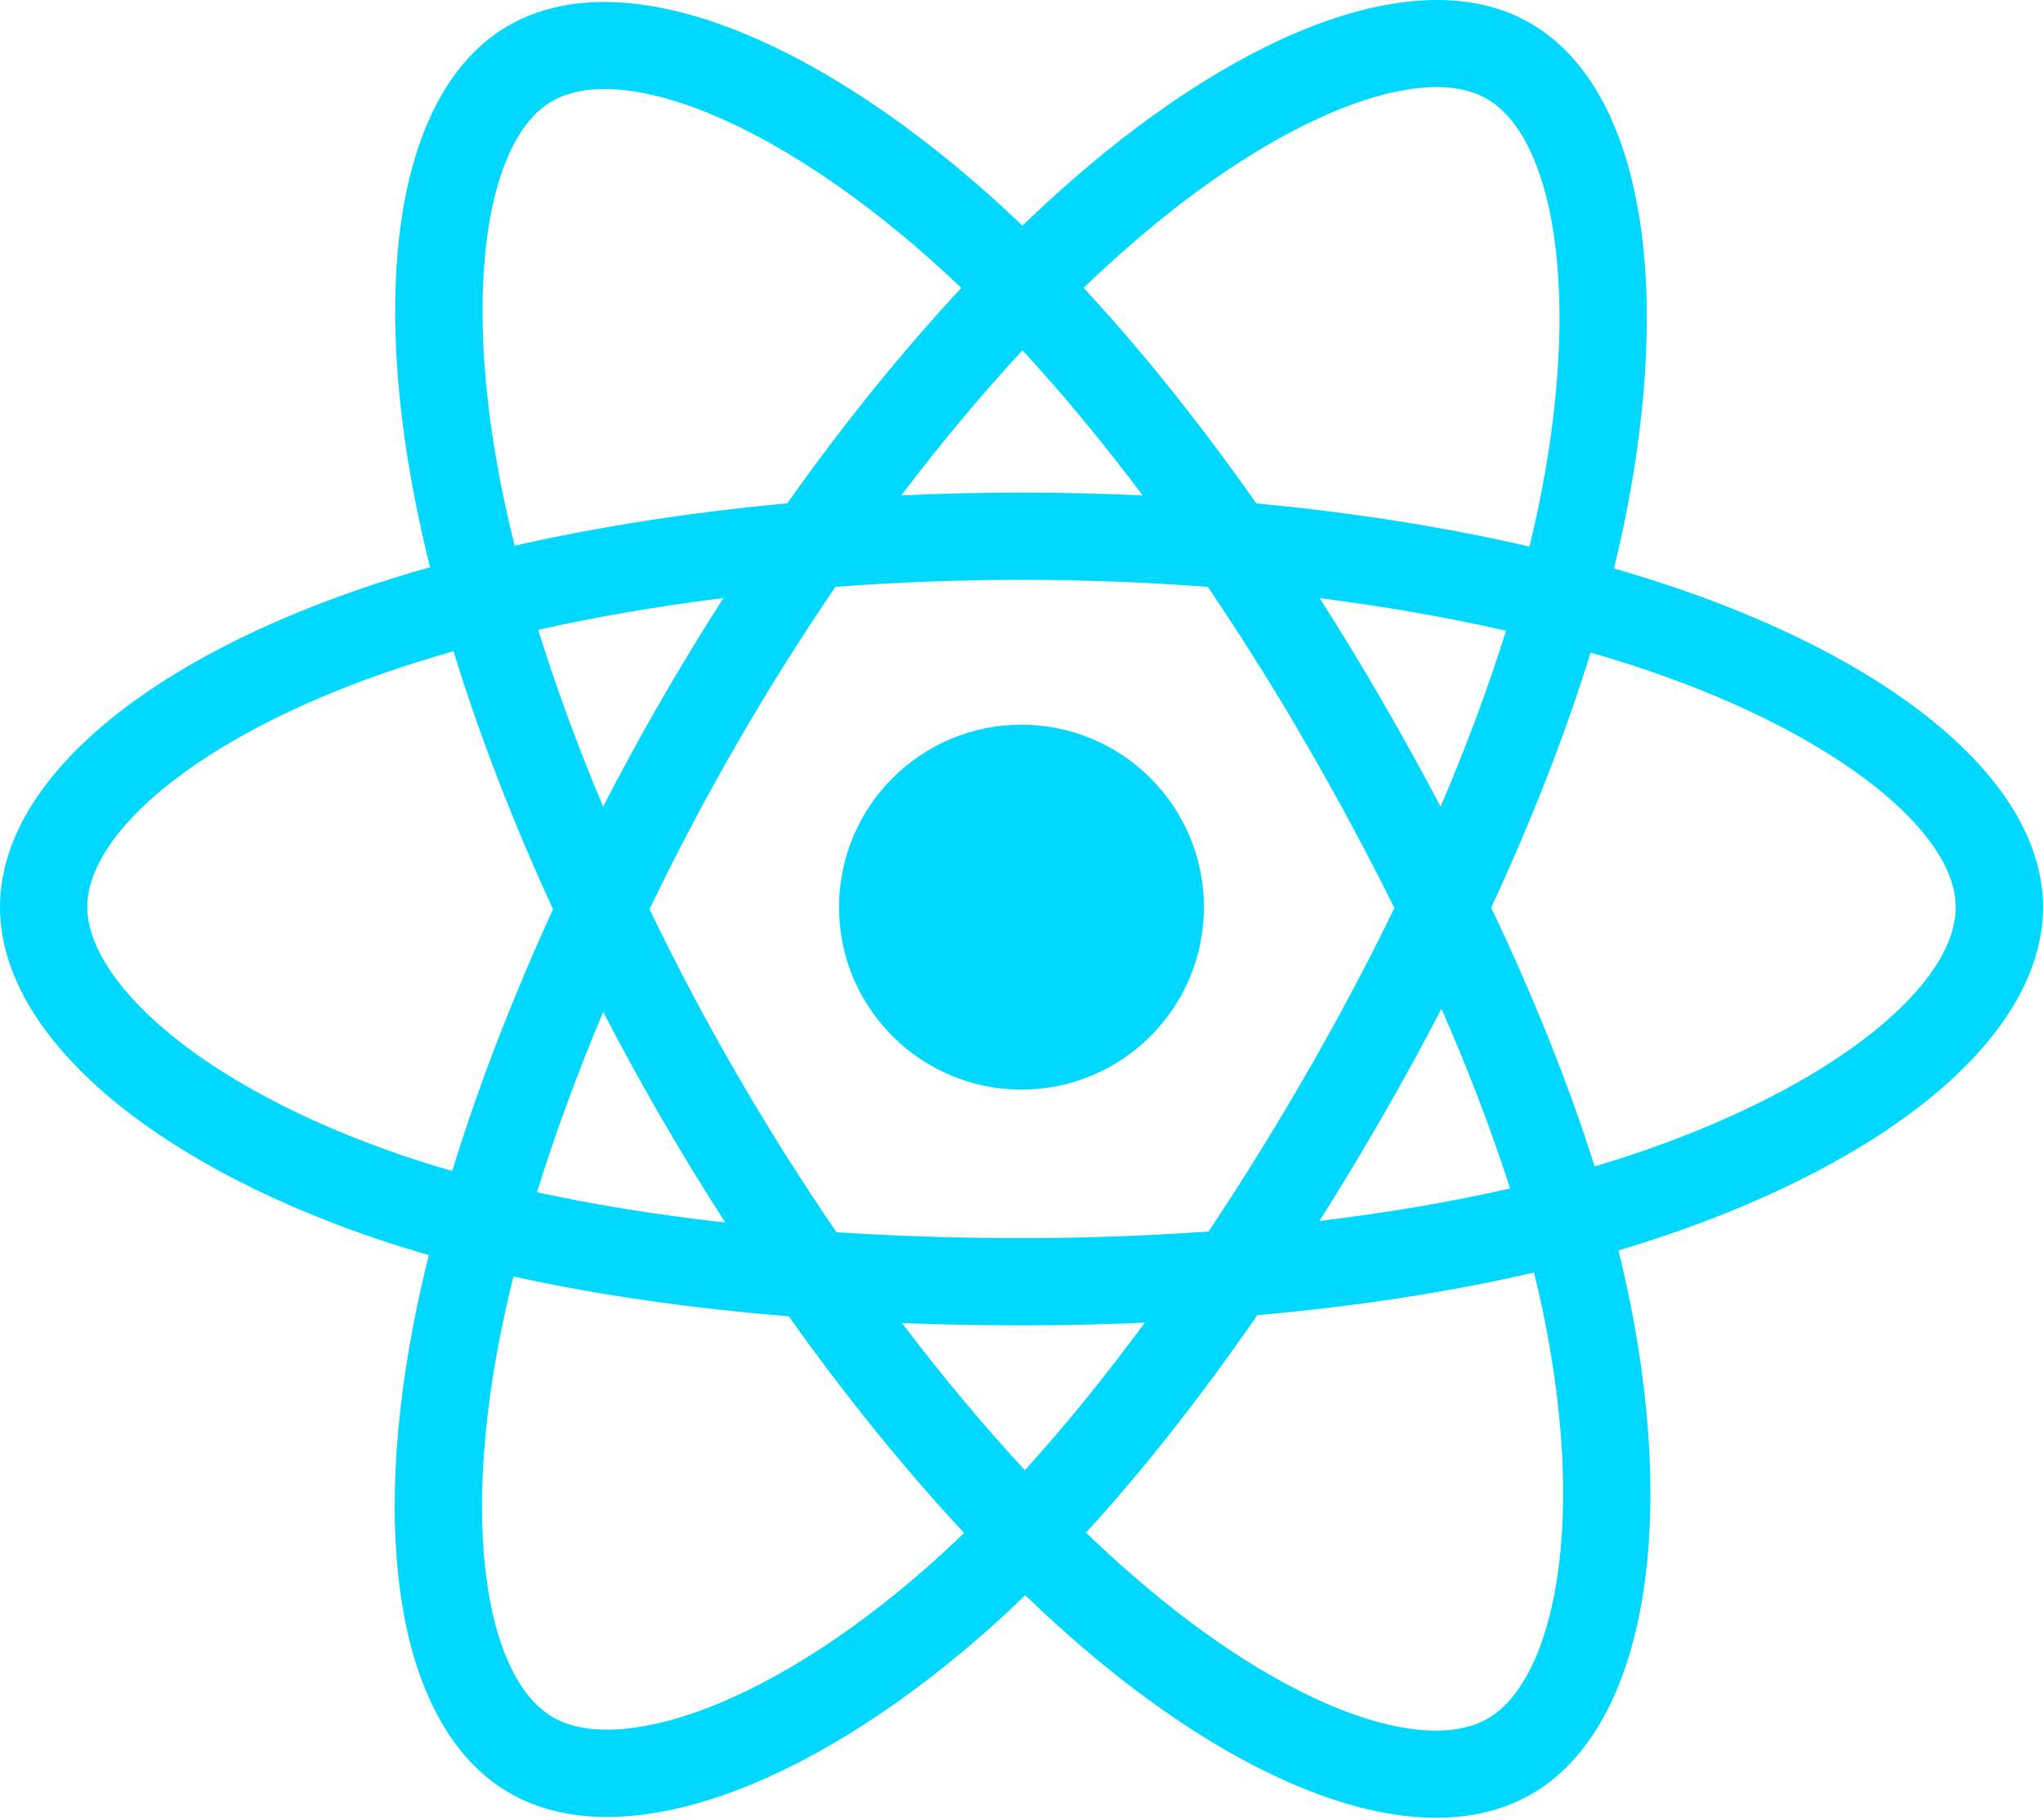
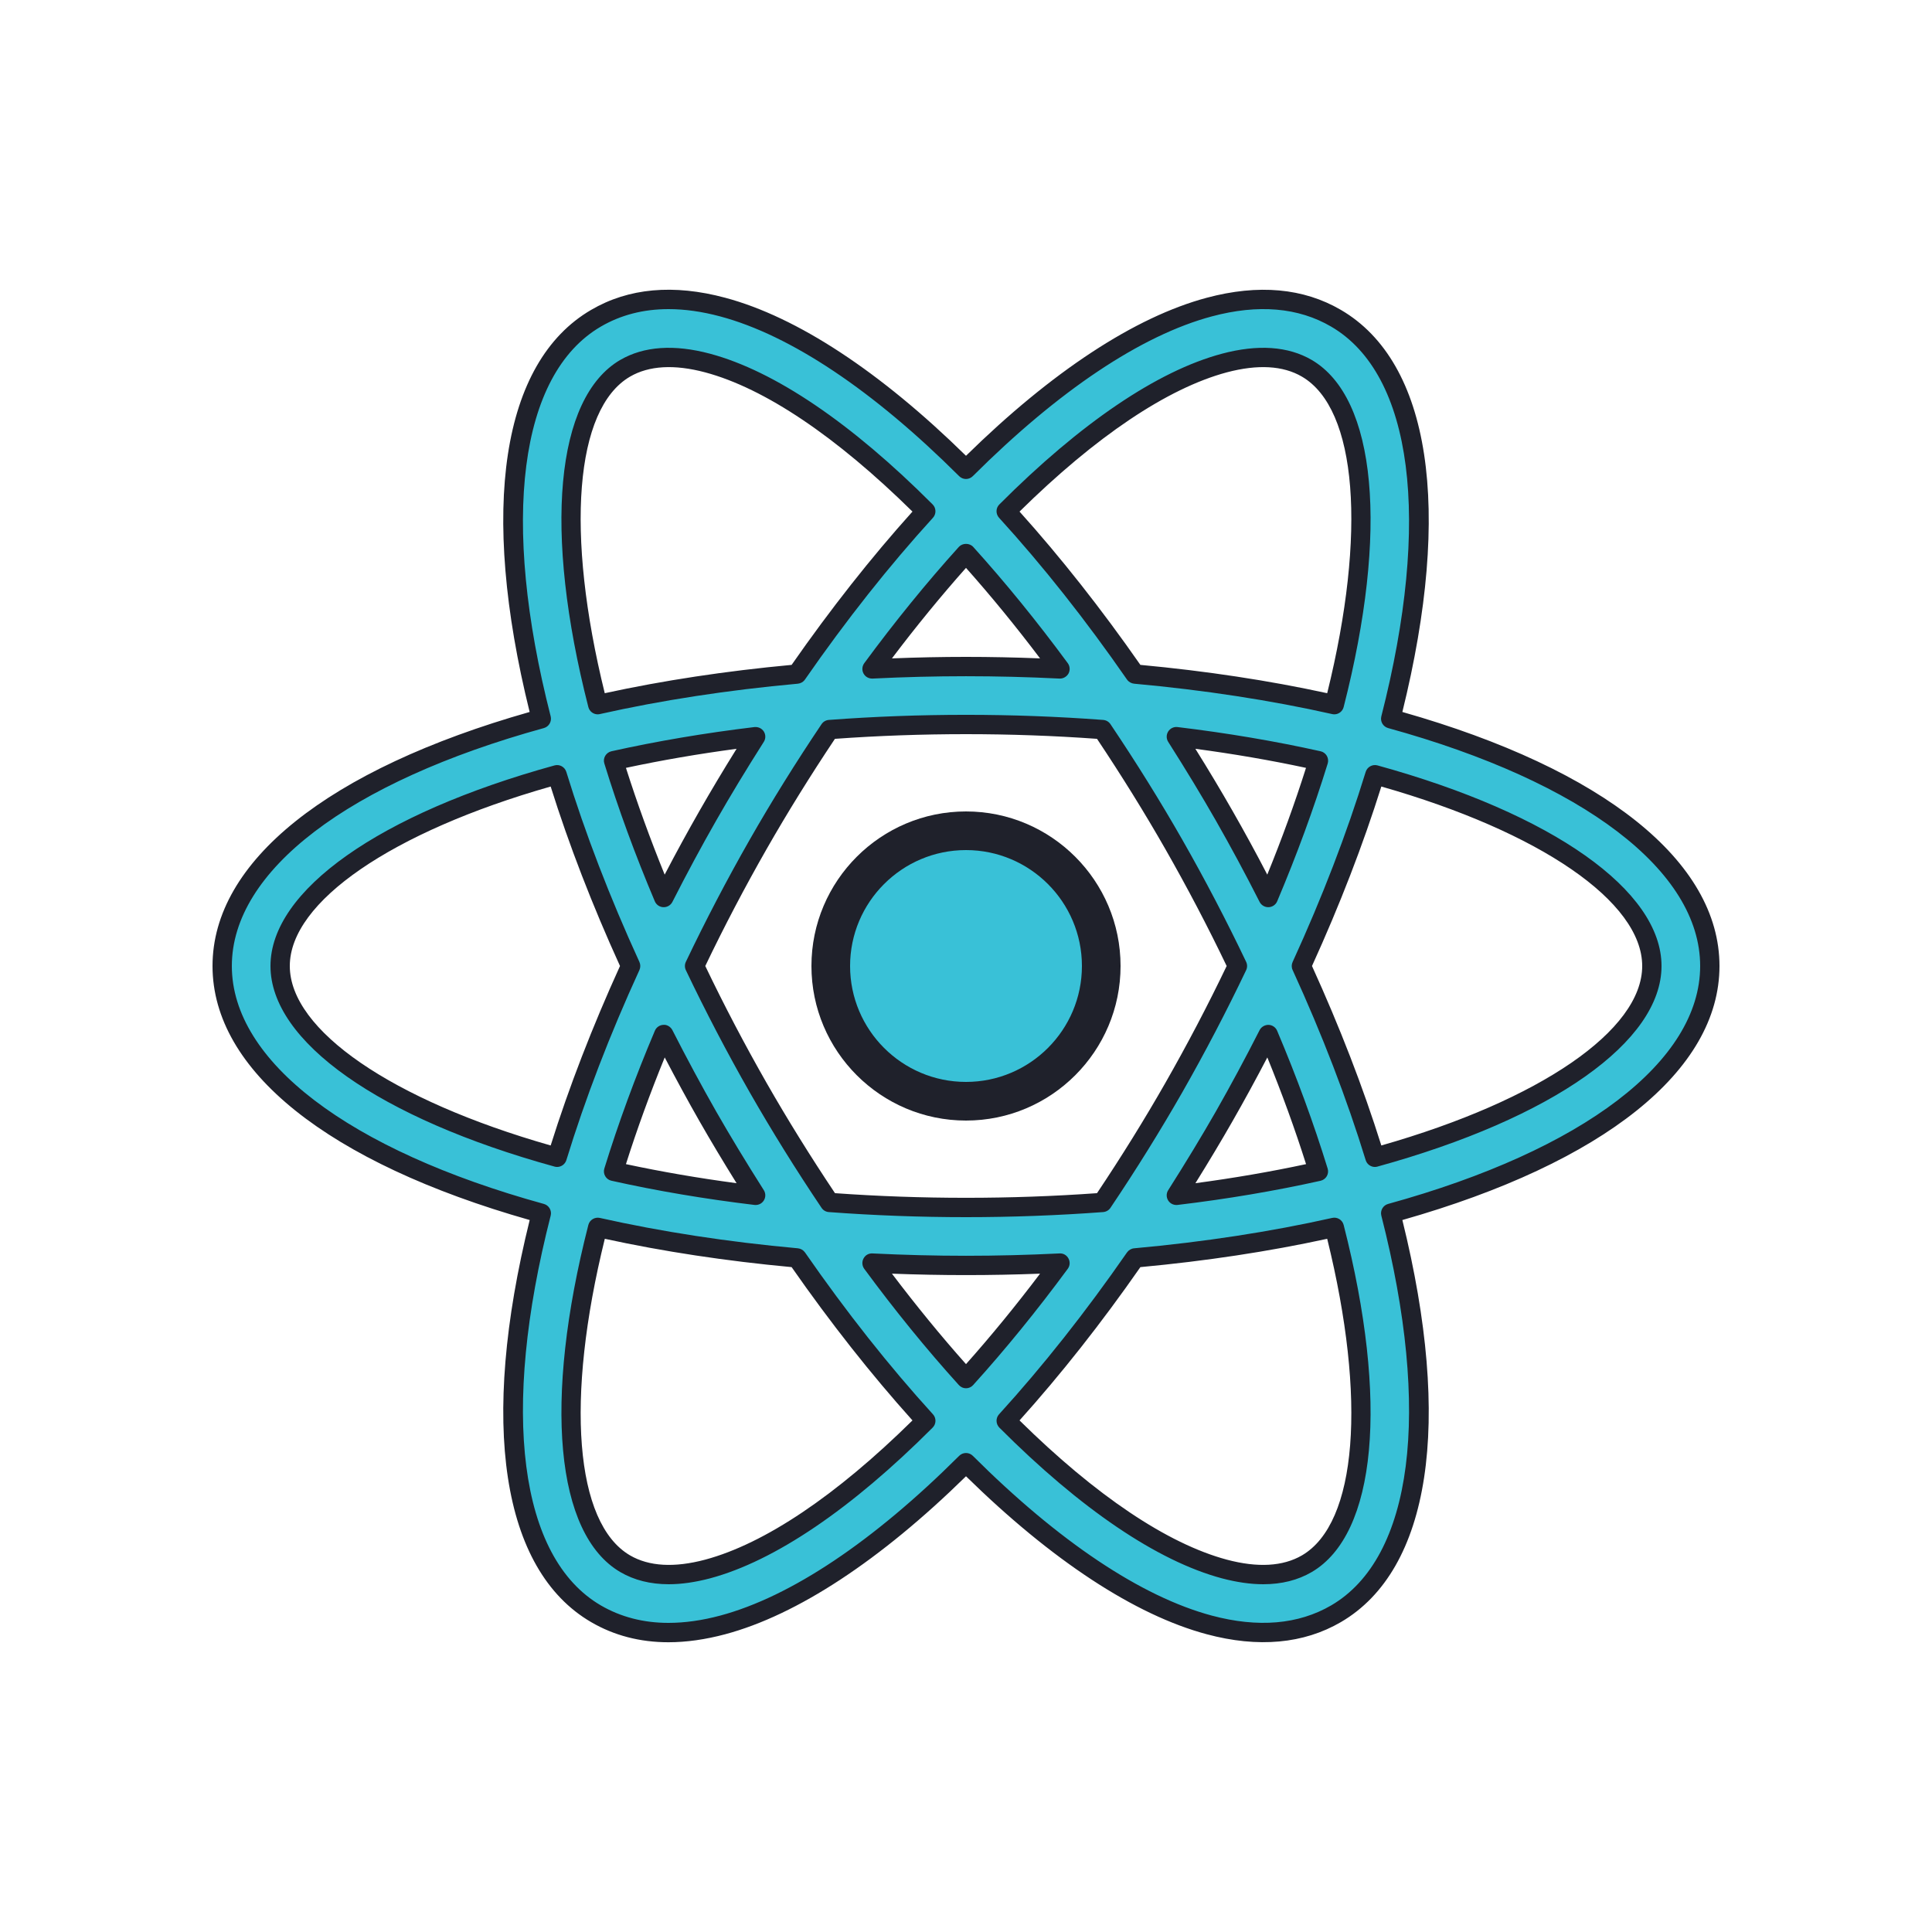
- <svg xmlns="http://www.w3.org/2000/svg" aria-hidden="true" role="img" class="iconify iconify--logos" width="35.93" height="32" preserveAspectRatio="xMidYMid meet" viewBox="0 0 256 228">
-   <path fill="#00D8FF" d="M210.483 73.824a171.49 171.49 0 0 0-8.24-2.597c.465-1.9.893-3.777 1.273-5.621c6.238-30.281 2.16-54.676-11.769-62.708c-13.355-7.7-35.196.329-57.254 19.526a171.23 171.23 0 0 0-6.375 5.848a155.866 155.866 0 0 0-4.241-3.917C100.759 3.829 77.587-4.822 63.673 3.233C50.33 10.957 46.379 33.89 51.995 62.588a170.974 170.974 0 0 0 1.892 8.48c-3.28.932-6.445 1.924-9.474 2.98C17.309 83.498 0 98.307 0 113.668c0 15.865 18.582 31.778 46.812 41.427a145.52 145.52 0 0 0 6.921 2.165a167.467 167.467 0 0 0-2.01 9.138c-5.354 28.2-1.173 50.591 12.134 58.266c13.744 7.926 36.812-.22 59.273-19.855a145.567 145.567 0 0 0 5.342-4.923a168.064 168.064 0 0 0 6.92 6.314c21.758 18.722 43.246 26.282 56.54 18.586c13.731-7.949 18.194-32.003 12.4-61.268a145.016 145.016 0 0 0-1.535-6.842c1.62-.48 3.21-.974 4.76-1.488c29.348-9.723 48.443-25.443 48.443-41.52c0-15.417-17.868-30.326-45.517-39.844Zm-6.365 70.984c-1.4.463-2.836.91-4.3 1.345c-3.24-10.257-7.612-21.163-12.963-32.432c5.106-11 9.31-21.767 12.459-31.957c2.619.758 5.16 1.557 7.61 2.4c23.69 8.156 38.14 20.213 38.14 29.504c0 9.896-15.606 22.743-40.946 31.14Zm-10.514 20.834c2.562 12.94 2.927 24.64 1.23 33.787c-1.524 8.219-4.59 13.698-8.382 15.893c-8.067 4.67-25.32-1.4-43.927-17.412a156.726 156.726 0 0 1-6.437-5.87c7.214-7.889 14.423-17.06 21.459-27.246c12.376-1.098 24.068-2.894 34.671-5.345a134.17 134.17 0 0 1 1.386 6.193ZM87.276 214.515c-7.882 2.783-14.16 2.863-17.955.675c-8.075-4.657-11.432-22.636-6.853-46.752a156.923 156.923 0 0 1 1.869-8.499c10.486 2.32 22.093 3.988 34.498 4.994c7.084 9.967 14.501 19.128 21.976 27.15a134.668 134.668 0 0 1-4.877 4.492c-9.933 8.682-19.886 14.842-28.658 17.94ZM50.35 144.747c-12.483-4.267-22.792-9.812-29.858-15.863c-6.35-5.437-9.555-10.836-9.555-15.216c0-9.322 13.897-21.212 37.076-29.293c2.813-.98 5.757-1.905 8.812-2.773c3.204 10.42 7.406 21.315 12.477 32.332c-5.137 11.18-9.399 22.249-12.634 32.792a134.718 134.718 0 0 1-6.318-1.979Zm12.378-84.26c-4.811-24.587-1.616-43.134 6.425-47.789c8.564-4.958 27.502 2.111 47.463 19.835a144.318 144.318 0 0 1 3.841 3.545c-7.438 7.987-14.787 17.08-21.808 26.988c-12.04 1.116-23.565 2.908-34.161 5.309a160.342 160.342 0 0 1-1.76-7.887Zm110.427 27.268a347.8 347.8 0 0 0-7.785-12.803c8.168 1.033 15.994 2.404 23.343 4.08c-2.206 7.072-4.956 14.465-8.193 22.045a381.151 381.151 0 0 0-7.365-13.322Zm-45.032-43.861c5.044 5.465 10.096 11.566 15.065 18.186a322.04 322.04 0 0 0-30.257-.006c4.974-6.559 10.069-12.652 15.192-18.18ZM82.802 87.83a323.167 323.167 0 0 0-7.227 13.238c-3.184-7.553-5.909-14.98-8.134-22.152c7.304-1.634 15.093-2.97 23.209-3.984a321.524 321.524 0 0 0-7.848 12.897Zm8.081 65.352c-8.385-.936-16.291-2.203-23.593-3.793c2.26-7.3 5.045-14.885 8.298-22.6a321.187 321.187 0 0 0 7.257 13.246c2.594 4.48 5.28 8.868 8.038 13.147Zm37.542 31.03c-5.184-5.592-10.354-11.779-15.403-18.433c4.902.192 9.899.29 14.978.29c5.218 0 10.376-.117 15.453-.343c-4.985 6.774-10.018 12.97-15.028 18.486Zm52.198-57.817c3.422 7.8 6.306 15.345 8.596 22.52c-7.422 1.694-15.436 3.058-23.88 4.071a382.417 382.417 0 0 0 7.859-13.026a347.403 347.403 0 0 0 7.425-13.565Zm-16.898 8.101a358.557 358.557 0 0 1-12.281 19.815a329.4 329.4 0 0 1-23.444.823c-7.967 0-15.716-.248-23.178-.732a310.202 310.202 0 0 1-12.513-19.846h.001a307.41 307.41 0 0 1-10.923-20.627a310.278 310.278 0 0 1 10.89-20.637l-.001.001a307.318 307.318 0 0 1 12.413-19.761c7.613-.576 15.42-.876 23.31-.876H128c7.926 0 15.743.303 23.354.883a329.357 329.357 0 0 1 12.335 19.695a358.489 358.489 0 0 1 11.036 20.54a329.472 329.472 0 0 1-11 20.722Zm22.56-122.124c8.572 4.944 11.906 24.881 6.52 51.026c-.344 1.668-.73 3.367-1.15 5.09c-10.622-2.452-22.155-4.275-34.23-5.408c-7.034-10.017-14.323-19.124-21.64-27.008a160.789 160.789 0 0 1 5.888-5.4c18.9-16.447 36.564-22.941 44.612-18.3ZM128 90.808c12.625 0 22.86 10.235 22.86 22.86s-10.235 22.86-22.86 22.86s-22.86-10.235-22.86-22.86s10.235-22.86 22.86-22.86Z" />
+ <svg xmlns="http://www.w3.org/2000/svg" width="150pt" height="150pt" viewBox="0 0 150 150" version="1.1">
+   <g id="surface7497">
+     <path style=" stroke:none;fill-rule:nonzero;fill:rgb(22.353%,75.686%,84.314%);fill-opacity:1;" d="M 85.5 75 C 85.5 80.801 80.801 85.5 75 85.5 C 69.199 85.5 64.5 80.801 64.5 75 C 64.5 69.199 69.199 64.5 75 64.5 C 80.801 64.5 85.5 69.199 85.5 75 Z M 85.5 75 " />
+     <path style=" stroke:none;fill-rule:nonzero;fill:rgb(12.157%,12.941%,16.863%);fill-opacity:1;" d="M 75 87 C 68.383 87 63 81.617 63 75 C 63 68.383 68.383 63 75 63 C 81.617 63 87 68.383 87 75 C 87 81.617 81.617 87 75 87 Z M 75 66 C 70.035 66 66 70.035 66 75 C 66 79.965 70.035 84 75 84 C 79.965 84 84 79.965 84 75 C 84 70.035 79.965 66 75 66 Z M 75 66 " />
+     <path style=" stroke:none;fill-rule:nonzero;fill:rgb(22.353%,75.686%,84.314%);fill-opacity:1;" d="M 132.75 75 C 132.75 66.938 123.039 59.957 107.973 55.805 C 111.848 40.66 110.652 28.75 103.734 24.711 C 101.004 23.113 97.691 22.824 93.891 23.84 C 88.164 25.375 81.602 29.855 75 36.441 C 68.398 29.855 61.836 25.375 56.109 23.84 C 52.309 22.824 48.996 23.113 46.266 24.711 C 39.348 28.75 38.152 40.656 42.027 55.805 C 26.961 59.957 17.25 66.938 17.25 75 C 17.25 83.062 26.961 90.043 42.027 94.199 C 38.152 109.344 39.348 121.25 46.266 125.293 C 47.934 126.266 49.82 126.758 51.902 126.754 C 53.227 126.754 54.633 126.555 56.109 126.16 C 61.836 124.625 68.398 120.145 75 113.562 C 81.602 120.145 88.164 124.625 93.891 126.16 C 95.367 126.555 96.773 126.754 98.098 126.754 C 100.18 126.754 102.066 126.266 103.734 125.293 C 110.652 121.25 111.844 109.344 107.973 94.199 C 123.039 90.043 132.75 83.062 132.75 75 Z M 95.055 28.188 C 96.141 27.898 97.148 27.75 98.078 27.75 C 99.367 27.75 100.5 28.031 101.465 28.594 C 106.102 31.305 107.047 41.223 103.594 54.711 C 98.832 53.641 93.641 52.836 88.121 52.336 C 84.883 47.668 81.516 43.414 78.121 39.691 C 84.148 33.652 90.059 29.523 95.055 28.188 Z M 91.133 84.449 C 89.363 87.547 87.504 90.516 85.594 93.355 C 82.203 93.609 78.668 93.75 75 93.75 C 71.332 93.75 67.797 93.609 64.41 93.355 C 62.5 90.516 60.637 87.547 58.867 84.449 C 57.039 81.246 55.398 78.09 53.93 75 C 55.398 71.914 57.039 68.758 58.867 65.555 C 60.641 62.453 62.5 59.484 64.41 56.645 C 67.797 56.391 71.332 56.25 75 56.25 C 78.668 56.25 82.203 56.391 85.59 56.645 C 87.5 59.484 89.363 62.453 91.133 65.555 C 92.961 68.758 94.602 71.914 96.07 75 C 94.602 78.09 92.961 81.246 91.133 84.449 Z M 98.465 80.316 C 100.027 84.008 101.316 87.562 102.363 90.941 C 98.949 91.699 95.266 92.336 91.332 92.805 C 92.594 90.816 93.84 88.781 95.039 86.676 C 96.258 84.551 97.391 82.426 98.465 80.316 Z M 75 107.035 C 72.547 104.32 70.098 101.316 67.703 98.066 C 70.094 98.184 72.523 98.25 75 98.25 C 77.477 98.25 79.906 98.184 82.297 98.066 C 79.902 101.316 77.453 104.32 75 107.035 Z M 58.668 92.805 C 54.734 92.336 51.051 91.699 47.637 90.941 C 48.68 87.562 49.973 84.008 51.531 80.316 C 52.605 82.426 53.742 84.551 54.957 86.676 C 56.16 88.785 57.406 90.816 58.668 92.805 Z M 51.535 69.684 C 49.973 65.992 48.68 62.438 47.637 59.059 C 51.051 58.297 54.738 57.664 58.672 57.195 C 57.406 59.184 56.164 61.219 54.961 63.324 C 53.742 65.453 52.609 67.574 51.535 69.684 Z M 75 42.965 C 77.453 45.68 79.902 48.684 82.297 51.934 C 79.906 51.816 77.477 51.75 75 51.75 C 72.523 51.75 70.094 51.816 67.703 51.934 C 70.098 48.684 72.547 45.68 75 42.965 Z M 95.039 63.324 C 93.84 61.219 92.594 59.184 91.332 57.195 C 95.266 57.664 98.949 58.301 102.363 59.059 C 101.32 62.438 100.027 65.992 98.469 69.684 C 97.391 67.574 96.258 65.453 95.039 63.324 Z M 48.535 28.594 C 49.5 28.031 50.633 27.75 51.922 27.75 C 52.848 27.75 53.859 27.898 54.945 28.188 C 59.941 29.523 65.852 33.652 71.879 39.691 C 68.484 43.414 65.117 47.668 61.879 52.336 C 56.359 52.832 51.164 53.637 46.406 54.711 C 42.953 41.223 43.898 31.301 48.535 28.594 Z M 21.75 75 C 21.75 69.605 29.852 63.84 43.254 60.148 C 44.707 64.887 46.613 69.879 48.961 75 C 46.613 80.121 44.707 85.113 43.254 89.852 C 29.852 86.16 21.75 80.395 21.75 75 Z M 54.945 121.812 C 52.348 122.508 50.191 122.371 48.535 121.406 C 43.898 118.699 42.953 108.777 46.406 95.289 C 51.164 96.363 56.359 97.168 61.875 97.664 C 65.113 102.336 68.484 106.586 71.879 110.309 C 65.852 116.348 59.941 120.477 54.945 121.812 Z M 101.465 121.406 C 99.809 122.371 97.656 122.508 95.055 121.812 C 90.059 120.477 84.148 116.348 78.121 110.309 C 81.516 106.586 84.883 102.332 88.121 97.664 C 93.641 97.164 98.832 96.359 103.59 95.289 C 107.047 108.777 106.102 118.699 101.465 121.406 Z M 106.746 89.852 C 105.293 85.113 103.387 80.121 101.039 75 C 103.387 69.879 105.293 64.887 106.746 60.148 C 120.148 63.84 128.25 69.605 128.25 75 C 128.25 80.395 120.148 86.16 106.746 89.852 Z M 106.746 89.852 " />
+     <path style=" stroke:none;fill-rule:nonzero;fill:rgb(12.157%,12.941%,16.863%);fill-opacity:1;" d="M 51.891 127.504 C 49.688 127.504 47.668 126.977 45.891 125.938 C 38.941 121.883 37.215 110.523 41.125 94.723 C 25.461 90.27 16.5 83.102 16.5 75 C 16.5 66.898 25.461 59.73 41.121 55.277 C 37.215 39.477 38.941 28.117 45.891 24.062 C 48.797 22.359 52.301 22.043 56.305 23.117 C 61.883 24.609 68.336 28.848 75 35.387 C 81.664 28.848 88.117 24.609 93.695 23.117 C 97.699 22.047 101.203 22.363 104.109 24.062 C 111.059 28.117 112.785 39.477 108.879 55.277 C 124.539 59.73 133.5 66.898 133.5 75 C 133.5 83.102 124.539 90.27 108.879 94.723 C 112.785 110.523 111.059 121.879 104.109 125.938 C 101.219 127.625 97.68 127.953 93.695 126.883 C 88.117 125.391 81.664 121.152 75 114.617 C 68.336 121.152 61.883 125.391 56.305 126.883 C 54.77 127.293 53.289 127.504 51.902 127.504 C 51.898 127.504 51.895 127.504 51.891 127.504 Z M 51.906 24 C 49.953 24 48.195 24.453 46.645 25.359 C 40.309 29.059 38.855 40.371 42.754 55.617 C 42.852 56.012 42.621 56.418 42.227 56.527 C 27.059 60.707 18 67.617 18 75 C 18 82.383 27.059 89.293 42.227 93.473 C 42.621 93.582 42.855 93.988 42.754 94.383 C 38.855 109.629 40.309 120.945 46.645 124.641 C 48.191 125.543 49.957 126 51.891 126 C 51.895 126 51.898 126 51.902 126 C 53.16 126 54.508 125.812 55.918 125.434 C 61.387 123.969 67.805 119.68 74.469 113.031 C 74.762 112.738 75.238 112.738 75.531 113.031 C 82.195 119.68 88.613 123.969 94.082 125.434 C 97.676 126.395 100.809 126.125 103.355 124.641 C 109.691 120.941 111.145 109.629 107.246 94.383 C 107.145 93.988 107.379 93.582 107.773 93.473 C 122.941 89.293 132 82.383 132 75 C 132 67.617 122.941 60.707 107.773 56.527 C 107.379 56.418 107.145 56.012 107.246 55.617 C 111.145 40.371 109.688 29.055 103.352 25.359 C 100.805 23.867 97.684 23.602 94.082 24.566 C 88.609 26.031 82.195 30.32 75.527 36.969 C 75.234 37.262 74.762 37.262 74.469 36.969 C 67.801 30.32 61.387 26.031 55.914 24.566 C 54.504 24.188 53.164 24 51.906 24 Z M 98.078 123 C 97.086 123 96.012 122.844 94.859 122.539 C 89.863 121.199 83.891 117.156 77.59 110.84 C 77.309 110.555 77.297 110.098 77.566 109.805 C 80.961 106.078 84.305 101.848 87.504 97.234 C 87.633 97.055 87.832 96.938 88.055 96.918 C 93.473 96.426 98.645 95.633 103.43 94.559 C 103.82 94.469 104.219 94.707 104.32 95.102 C 107.824 108.789 106.875 119.113 101.84 122.055 C 100.762 122.684 99.504 123 98.078 123 Z M 79.156 110.281 C 85.082 116.121 90.637 119.852 95.246 121.09 C 97.645 121.73 99.609 121.617 101.086 120.758 C 105.367 118.258 106.121 108.648 103.043 96.18 C 98.504 97.168 93.629 97.906 88.539 98.379 C 85.516 102.719 82.363 106.715 79.156 110.281 Z M 51.922 123 C 50.496 123 49.238 122.684 48.16 122.055 C 43.125 119.113 42.176 108.789 45.68 95.102 C 45.781 94.711 46.18 94.473 46.57 94.559 C 51.355 95.633 56.527 96.426 61.945 96.918 C 62.164 96.938 62.367 97.055 62.496 97.234 C 65.695 101.848 69.039 106.078 72.434 109.805 C 72.703 110.098 72.695 110.555 72.41 110.84 C 66.109 117.152 60.137 121.199 55.141 122.539 C 53.988 122.844 52.914 123 51.922 123 Z M 46.957 96.18 C 43.879 108.648 44.633 118.258 48.914 120.758 C 50.387 121.617 52.352 121.73 54.754 121.09 C 59.363 119.852 64.918 116.121 70.844 110.281 C 67.641 106.715 64.488 102.719 61.461 98.379 C 56.371 97.906 51.496 97.168 46.957 96.18 Z M 75 107.785 C 74.789 107.785 74.586 107.695 74.445 107.535 C 71.949 104.777 69.477 101.742 67.098 98.508 C 66.93 98.277 66.906 97.965 67.043 97.711 C 67.18 97.453 67.434 97.301 67.738 97.316 C 72.699 97.559 77.301 97.559 82.262 97.316 C 82.559 97.297 82.82 97.453 82.957 97.711 C 83.094 97.965 83.074 98.277 82.902 98.508 C 80.523 101.738 78.051 104.777 75.555 107.535 C 75.414 107.695 75.211 107.785 75 107.785 Z M 69.25 98.887 C 71.129 101.367 73.055 103.727 75 105.91 C 76.945 103.727 78.871 101.371 80.75 98.887 C 76.832 99.035 73.168 99.035 69.25 98.887 Z M 75 94.5 C 71.445 94.5 67.863 94.367 64.352 94.105 C 64.121 94.09 63.914 93.969 63.785 93.777 C 61.777 90.793 59.906 87.777 58.215 84.82 C 56.445 81.719 54.777 78.523 53.25 75.324 C 53.152 75.117 53.152 74.883 53.25 74.676 C 54.777 71.477 56.445 68.281 58.215 65.18 C 59.902 62.223 61.777 59.211 63.785 56.223 C 63.914 56.031 64.125 55.91 64.352 55.895 C 71.379 55.367 78.621 55.367 85.648 55.895 C 85.875 55.91 86.086 56.031 86.215 56.223 C 88.223 59.211 90.098 62.223 91.785 65.18 C 93.555 68.281 95.223 71.477 96.75 74.676 C 96.848 74.883 96.848 75.117 96.75 75.324 C 95.223 78.523 93.555 81.719 91.785 84.82 C 90.094 87.777 88.223 90.793 86.215 93.777 C 86.09 93.965 85.879 94.086 85.648 94.105 C 82.137 94.367 78.555 94.5 75 94.5 Z M 64.828 92.637 C 71.547 93.117 78.453 93.117 85.172 92.637 C 87.082 89.781 88.867 86.902 90.48 84.074 C 92.172 81.109 93.773 78.059 95.238 75 C 93.773 71.941 92.172 68.891 90.48 65.926 C 88.867 63.102 87.082 60.223 85.172 57.363 C 78.453 56.879 71.543 56.879 64.824 57.363 C 62.914 60.223 61.129 63.102 59.516 65.926 C 57.824 68.891 56.223 71.941 54.758 75 C 56.223 78.059 57.824 81.109 59.516 84.074 C 61.133 86.902 62.918 89.781 64.828 92.637 Z M 91.332 93.555 C 91.078 93.555 90.836 93.426 90.699 93.207 C 90.543 92.961 90.543 92.648 90.699 92.406 C 92.09 90.215 93.297 88.219 94.391 86.309 C 95.535 84.301 96.68 82.172 97.797 79.977 C 97.93 79.719 98.207 79.566 98.492 79.57 C 98.785 79.582 99.043 79.758 99.156 80.027 C 100.68 83.625 102 87.227 103.078 90.723 C 103.141 90.922 103.117 91.137 103.012 91.32 C 102.906 91.5 102.73 91.629 102.523 91.676 C 99 92.461 95.262 93.094 91.422 93.551 C 91.391 93.555 91.359 93.555 91.332 93.555 Z M 98.395 82.098 C 97.504 83.805 96.598 85.465 95.691 87.051 C 94.816 88.582 93.867 90.168 92.812 91.863 C 95.766 91.469 98.648 90.973 101.402 90.383 C 100.539 87.66 99.531 84.887 98.395 82.098 Z M 58.668 93.555 C 58.637 93.555 58.609 93.555 58.578 93.551 C 54.738 93.09 51 92.461 47.477 91.672 C 47.27 91.629 47.094 91.5 46.988 91.316 C 46.883 91.137 46.859 90.918 46.922 90.719 C 48 87.223 49.32 83.625 50.844 80.027 C 50.957 79.758 51.215 79.578 51.508 79.57 C 51.781 79.539 52.07 79.719 52.203 79.977 C 53.32 82.168 54.465 84.297 55.609 86.305 C 56.703 88.215 57.91 90.211 59.301 92.402 C 59.457 92.648 59.457 92.961 59.301 93.207 C 59.164 93.426 58.926 93.555 58.668 93.555 Z M 48.598 90.383 C 51.355 90.973 54.234 91.469 57.188 91.863 C 56.133 90.168 55.184 88.582 54.309 87.051 C 53.402 85.465 52.5 83.801 51.609 82.098 C 50.469 84.887 49.461 87.66 48.598 90.383 Z M 106.746 90.602 C 106.426 90.602 106.129 90.395 106.031 90.07 C 104.566 85.301 102.66 80.336 100.359 75.312 C 100.266 75.117 100.266 74.887 100.359 74.688 C 102.66 69.664 104.566 64.699 106.031 59.93 C 106.152 59.539 106.562 59.32 106.949 59.426 C 120.551 63.176 129 69.141 129 75 C 129 80.859 120.551 86.824 106.945 90.574 C 106.879 90.594 106.812 90.602 106.746 90.602 Z M 101.863 75 C 104.016 79.734 105.828 84.414 107.246 88.934 C 119.574 85.418 127.5 79.984 127.5 75 C 127.5 70.016 119.574 64.582 107.246 61.066 C 105.828 65.586 104.016 70.27 101.863 75 Z M 43.254 90.602 C 43.188 90.602 43.121 90.594 43.055 90.574 C 29.449 86.824 21 80.859 21 75 C 21 69.141 29.449 63.176 43.055 59.426 C 43.441 59.32 43.848 59.539 43.969 59.93 C 45.434 64.699 47.344 69.664 49.645 74.688 C 49.734 74.887 49.734 75.113 49.645 75.312 C 47.34 80.34 45.434 85.305 43.973 90.07 C 43.871 90.395 43.574 90.602 43.254 90.602 Z M 42.754 61.066 C 30.426 64.582 22.5 70.016 22.5 75 C 22.5 79.984 30.426 85.418 42.754 88.934 C 44.172 84.414 45.984 79.734 48.137 75 C 45.984 70.27 44.172 65.586 42.754 61.066 Z M 98.469 70.434 C 98.184 70.434 97.926 70.277 97.797 70.027 C 96.664 67.793 95.547 65.723 94.391 63.695 C 93.301 61.789 92.094 59.793 90.699 57.598 C 90.543 57.352 90.543 57.039 90.699 56.793 C 90.852 56.551 91.129 56.414 91.422 56.449 C 95.266 56.91 99.004 57.543 102.527 58.328 C 102.73 58.371 102.906 58.5 103.016 58.684 C 103.117 58.863 103.145 59.082 103.082 59.281 C 102 62.785 100.68 66.383 99.16 69.977 C 99.047 70.246 98.785 70.422 98.496 70.434 C 98.484 70.434 98.477 70.434 98.469 70.434 Z M 95.691 62.953 C 96.609 64.559 97.5 66.188 98.391 67.906 C 99.527 65.121 100.535 62.34 101.398 59.617 C 98.645 59.027 95.766 58.531 92.809 58.137 C 93.871 59.836 94.816 61.422 95.691 62.953 Z M 51.531 70.434 C 51.523 70.434 51.516 70.434 51.504 70.434 C 51.215 70.426 50.953 70.246 50.84 69.977 C 49.32 66.383 48 62.785 46.922 59.281 C 46.855 59.082 46.883 58.863 46.988 58.684 C 47.094 58.504 47.27 58.375 47.473 58.328 C 51 57.543 54.734 56.91 58.578 56.449 C 58.871 56.422 59.148 56.551 59.305 56.797 C 59.457 57.043 59.457 57.355 59.301 57.598 C 57.906 59.793 56.699 61.789 55.609 63.699 C 54.453 65.723 53.34 67.793 52.203 70.027 C 52.074 70.277 51.816 70.434 51.531 70.434 Z M 48.598 59.617 C 49.465 62.34 50.473 65.121 51.605 67.906 C 52.5 66.188 53.391 64.559 54.309 62.953 C 55.184 61.422 56.129 59.836 57.188 58.137 C 54.234 58.531 51.355 59.027 48.598 59.617 Z M 103.594 55.461 C 103.539 55.461 103.484 55.453 103.43 55.441 C 98.648 54.367 93.473 53.574 88.055 53.082 C 87.836 53.062 87.633 52.945 87.504 52.766 C 84.305 48.148 80.961 43.922 77.566 40.199 C 77.297 39.902 77.305 39.445 77.59 39.164 C 83.891 32.848 89.863 28.801 94.859 27.465 C 97.664 26.715 100.016 26.883 101.84 27.945 C 106.875 30.887 107.824 41.215 104.32 54.898 C 104.234 55.234 103.93 55.461 103.594 55.461 Z M 88.539 51.621 C 93.629 52.094 98.504 52.832 103.043 53.82 C 106.121 41.352 105.367 31.742 101.082 29.242 C 99.613 28.383 97.648 28.273 95.246 28.91 C 90.637 30.148 85.082 33.879 79.156 39.719 C 82.359 43.281 85.512 47.281 88.539 51.621 Z M 46.406 55.461 C 46.07 55.461 45.766 55.234 45.68 54.898 C 42.176 41.211 43.125 30.887 48.156 27.945 C 48.156 27.945 48.156 27.945 48.16 27.945 C 49.984 26.883 52.34 26.715 55.137 27.465 C 60.137 28.805 66.109 32.848 72.41 39.164 C 72.691 39.445 72.703 39.902 72.434 40.199 C 69.039 43.922 65.691 48.152 62.492 52.766 C 62.367 52.945 62.164 53.062 61.945 53.082 C 56.527 53.574 51.352 54.367 46.57 55.441 C 46.516 55.453 46.461 55.461 46.406 55.461 Z M 48.914 29.242 C 44.633 31.742 43.879 41.352 46.953 53.82 C 51.496 52.832 56.371 52.094 61.461 51.621 C 64.488 47.281 67.637 43.281 70.844 39.719 C 64.914 33.879 59.363 30.145 54.75 28.91 C 52.359 28.273 50.391 28.383 48.914 29.242 Z M 82.297 52.684 C 82.285 52.684 82.273 52.684 82.262 52.684 C 77.301 52.441 72.699 52.441 67.742 52.684 C 67.434 52.691 67.18 52.543 67.043 52.289 C 66.906 52.035 66.93 51.723 67.102 51.488 C 69.48 48.258 71.953 45.219 74.445 42.461 C 74.73 42.148 75.273 42.148 75.559 42.461 C 78.051 45.219 80.52 48.254 82.902 51.488 C 83.074 51.723 83.094 52.035 82.961 52.289 C 82.824 52.531 82.57 52.684 82.297 52.684 Z M 75 51 C 76.863 51 78.789 51.039 80.75 51.117 C 78.871 48.629 76.941 46.273 75 44.09 C 73.059 46.273 71.129 48.629 69.25 51.117 C 71.211 51.039 73.137 51 75 51 Z M 75 51 " />
+   </g>
</svg>
